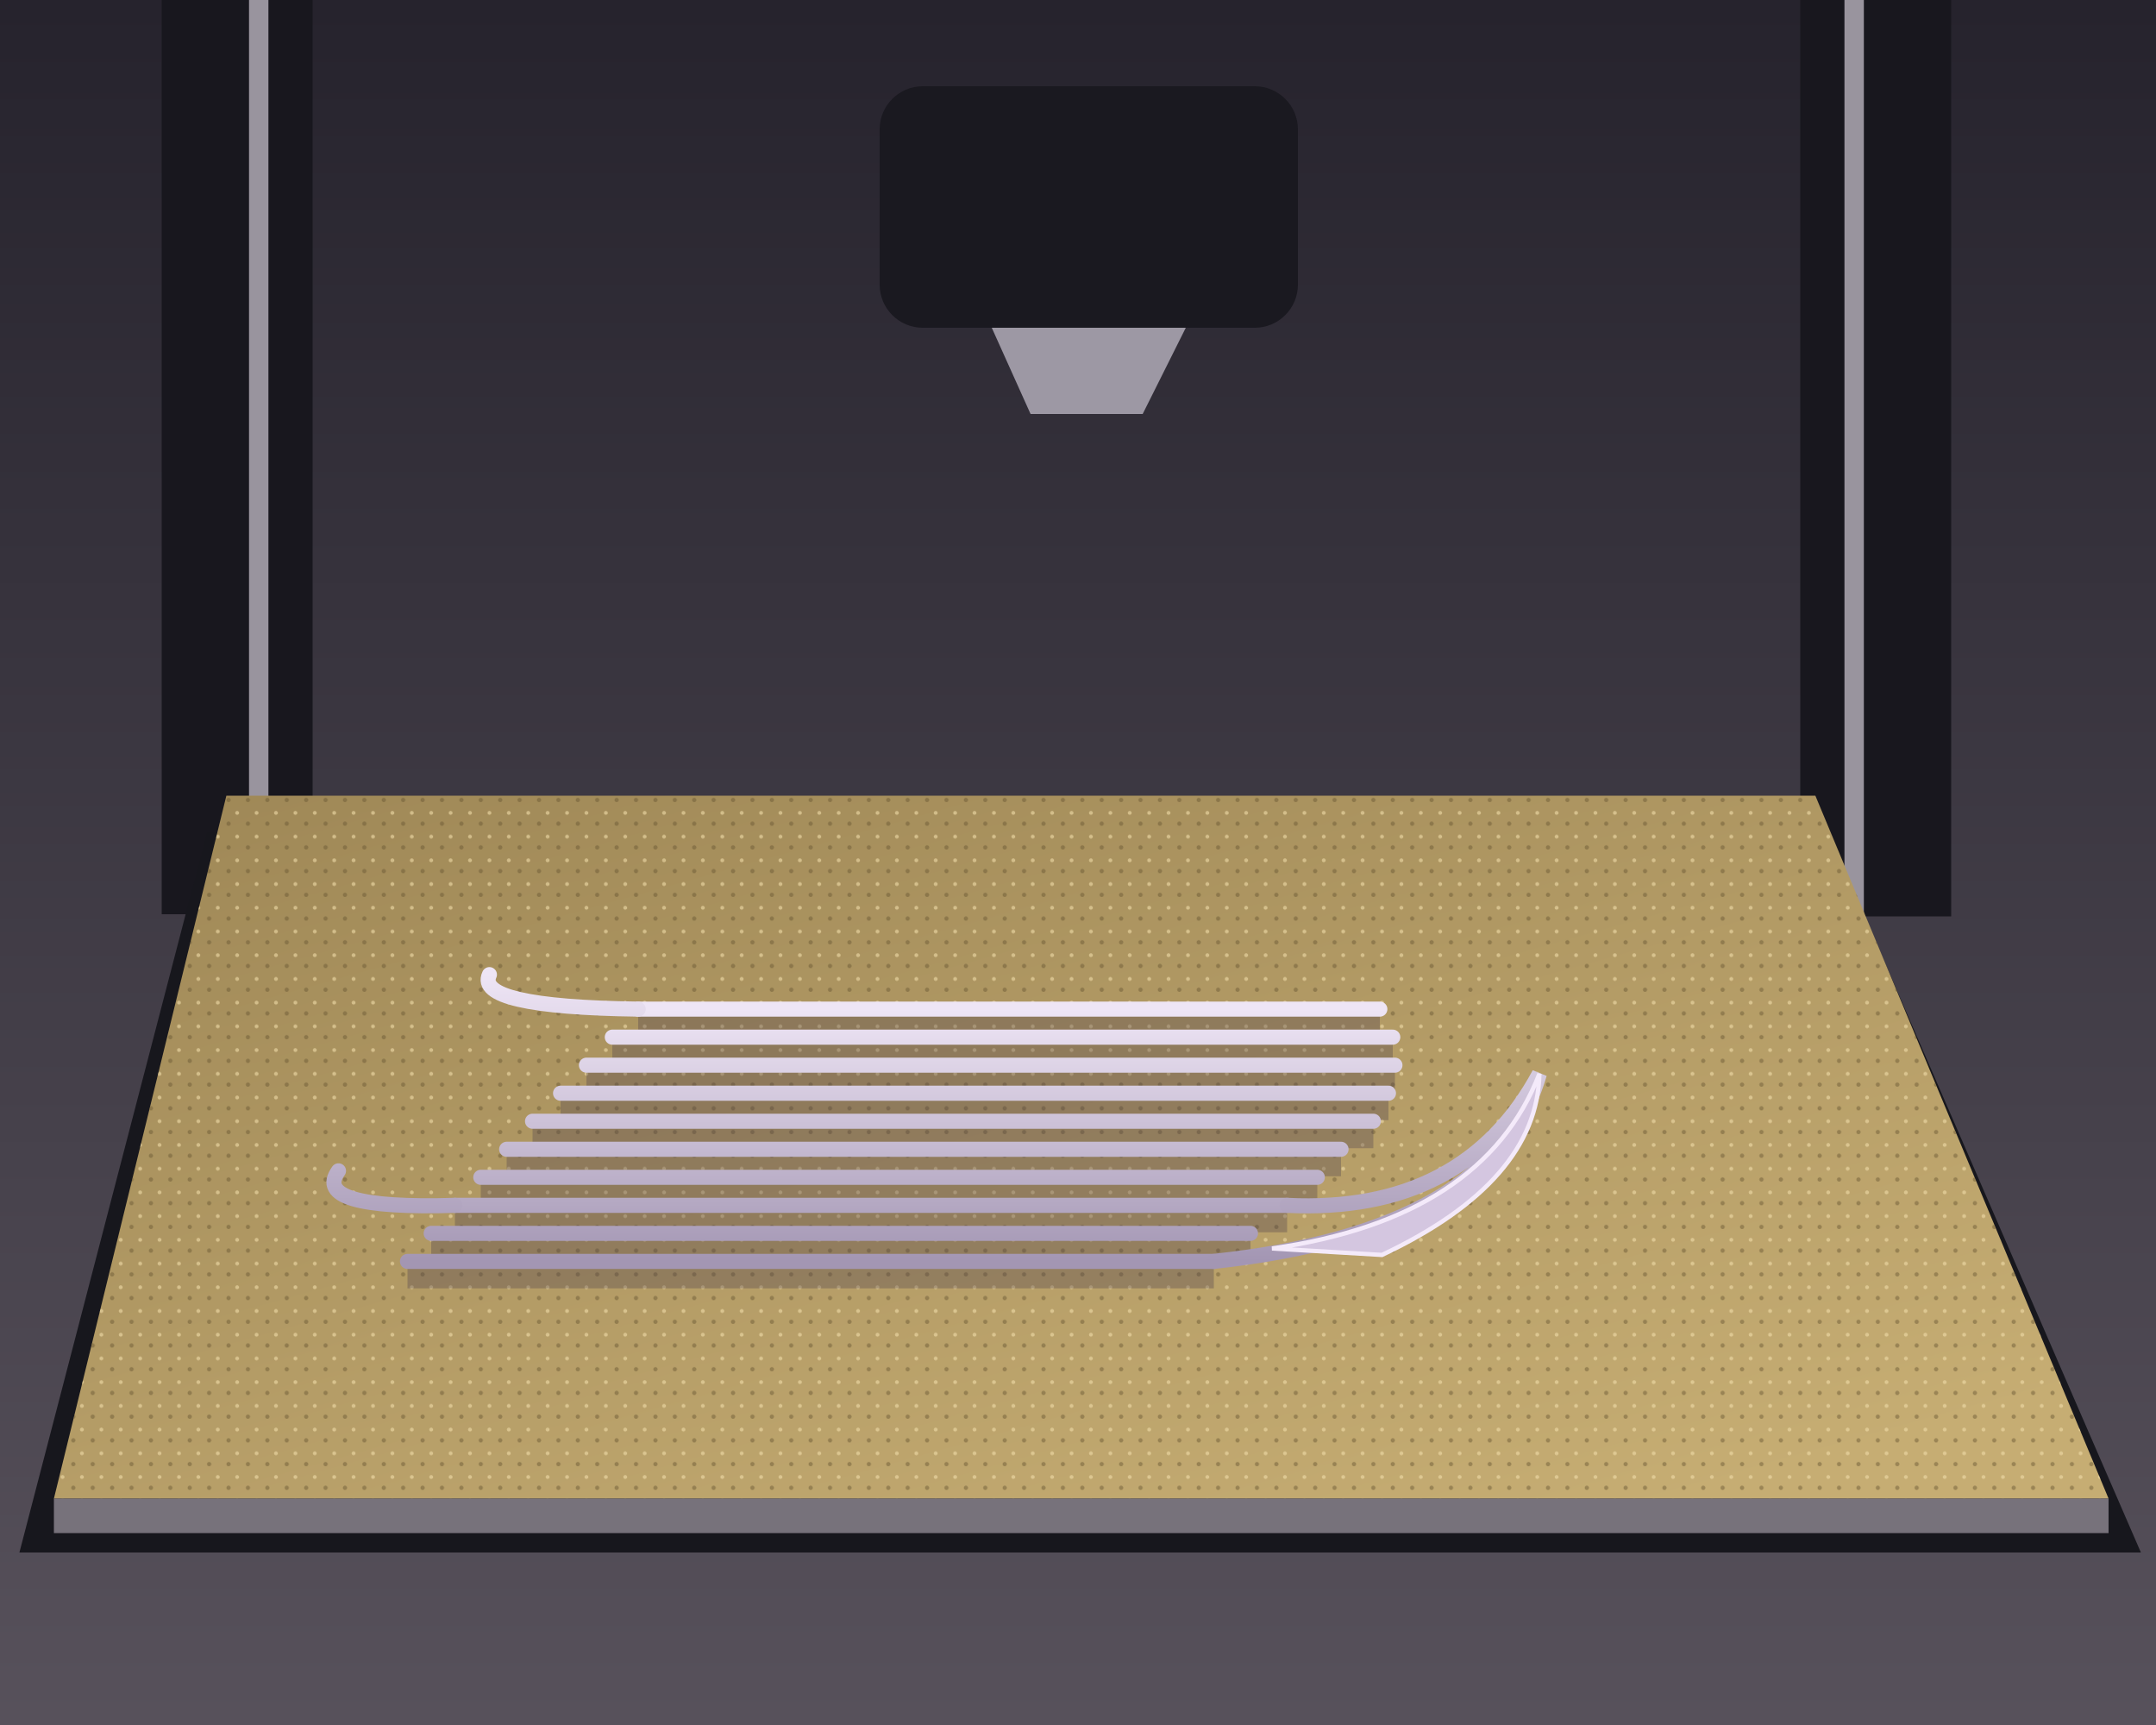
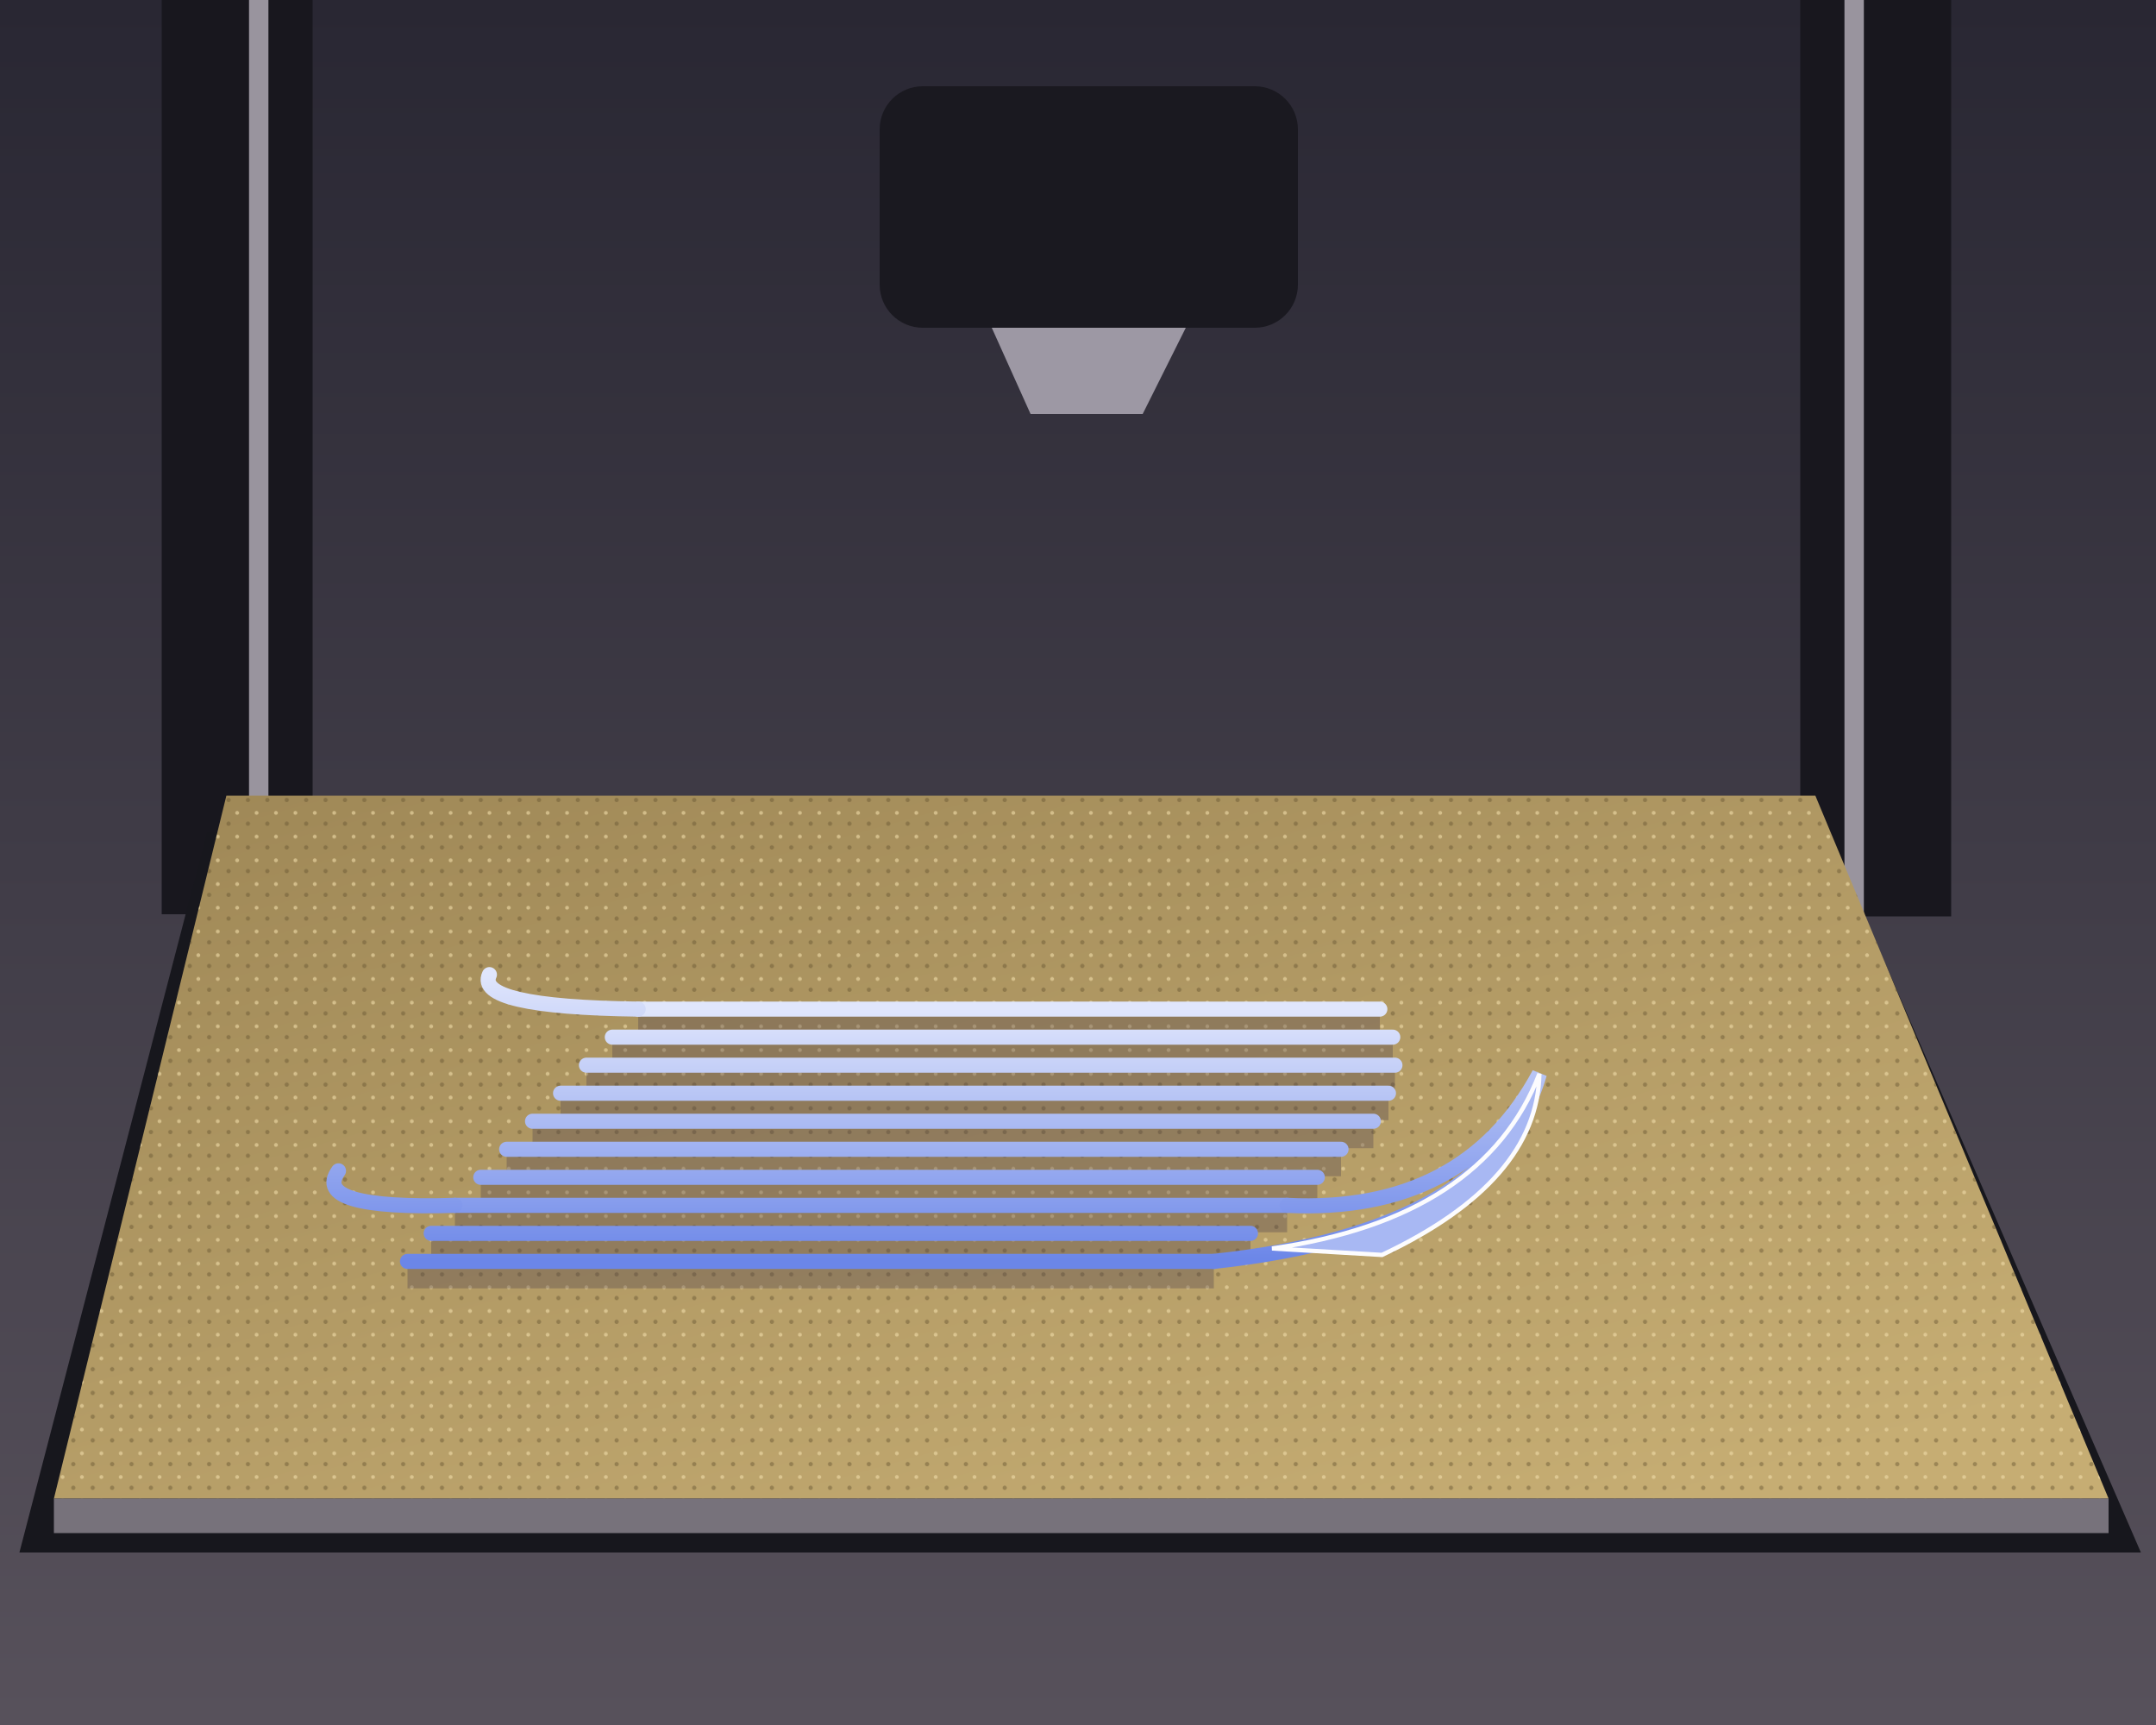
<svg xmlns="http://www.w3.org/2000/svg" width="1000" height="800" viewBox="0 0 1000 800">
  <defs>
    <linearGradient id="room" x2="0" y2="1">
-       <stop stop-color="#26232d" />
+       <stop stop-color="#292733" />
      <stop offset="1" stop-color="#57515b" />
    </linearGradient>
    <linearGradient id="gold" x2=".8" y2="1">
      <stop stop-color="#9e8756" />
      <stop offset="1" stop-color="#c6ad73" />
    </linearGradient>
    <pattern id="grain" width="9" height="11" patternUnits="userSpaceOnUse">
      <circle cx="2" cy="3" r=".9" fill="#efdba7" opacity=".6" />
      <circle cx="7" cy="8" r="1" fill="#685632" opacity=".45" />
    </pattern>
    <linearGradient id="line" x2="0" y2="1">
-       <stop stop-color="#eee5f5" />
-       <stop offset="1" stop-color="#a396b3" />
+       <stop stop-color="#e0e6fc" />
+       <stop offset="1" stop-color="#6b86e8" />
    </linearGradient>
  </defs>
  <rect width="1000" height="800" fill="url(#room)" />
  <path d="M110 0V424M870 0V425" stroke="#18171e" stroke-width="70" />
  <path d="M120 0V424M860 0V425" stroke="#99949e" stroke-width="9" />
  <rect x="408" y="40" width="194" height="112" rx="20" fill="#1a1920" />
  <path d="m460 152 18 40h52l20-40" fill="#9d98a4" />
  <path d="M96 386 848 386 993 720 9 720Z" fill="#17171d" />
  <path d="M105 369 842 369 978 695 25 695Z" fill="url(#gold)" />
  <path d="M105 369 842 369 978 695 25 695Z" fill="url(#grain)" />
  <path d="M25 695h953v16H25Z" fill="#77727b" />
  <g fill="none" stroke="#51424c" stroke-width="11" opacity=".35" transform="translate(0 7)">
    <path d="M296 468h344M284 481h362M272 494h375M260 507h384M247 520h390M235 533h387M223 546h388M211 559h386M200 572h380M189 585h374" />
  </g>
  <g fill="none" stroke="url(#line)" stroke-width="7" stroke-linecap="round">
    <path d="M296 468h344M284 481h362M272 494h375M260 507h384M247 520h390M235 533h387M223 546h388M211 559h386M200 572h380M189 585h374" />
    <path d="M563 585q130-14 151-87q-35 65-117 61M211 559q-67 2-54-16M296 468q-76-1-69-16" />
  </g>
-   <path d="M590 579q98-14 124-81q-1 50-73 84Z" fill="#d4c6e0" stroke="#f4eafa" stroke-width="2" />
+   <path d="M590 579q98-14 124-81q-1 50-73 84Z" fill="#a8b8f3" stroke="#fcfcfe" stroke-width="2" />
</svg>
